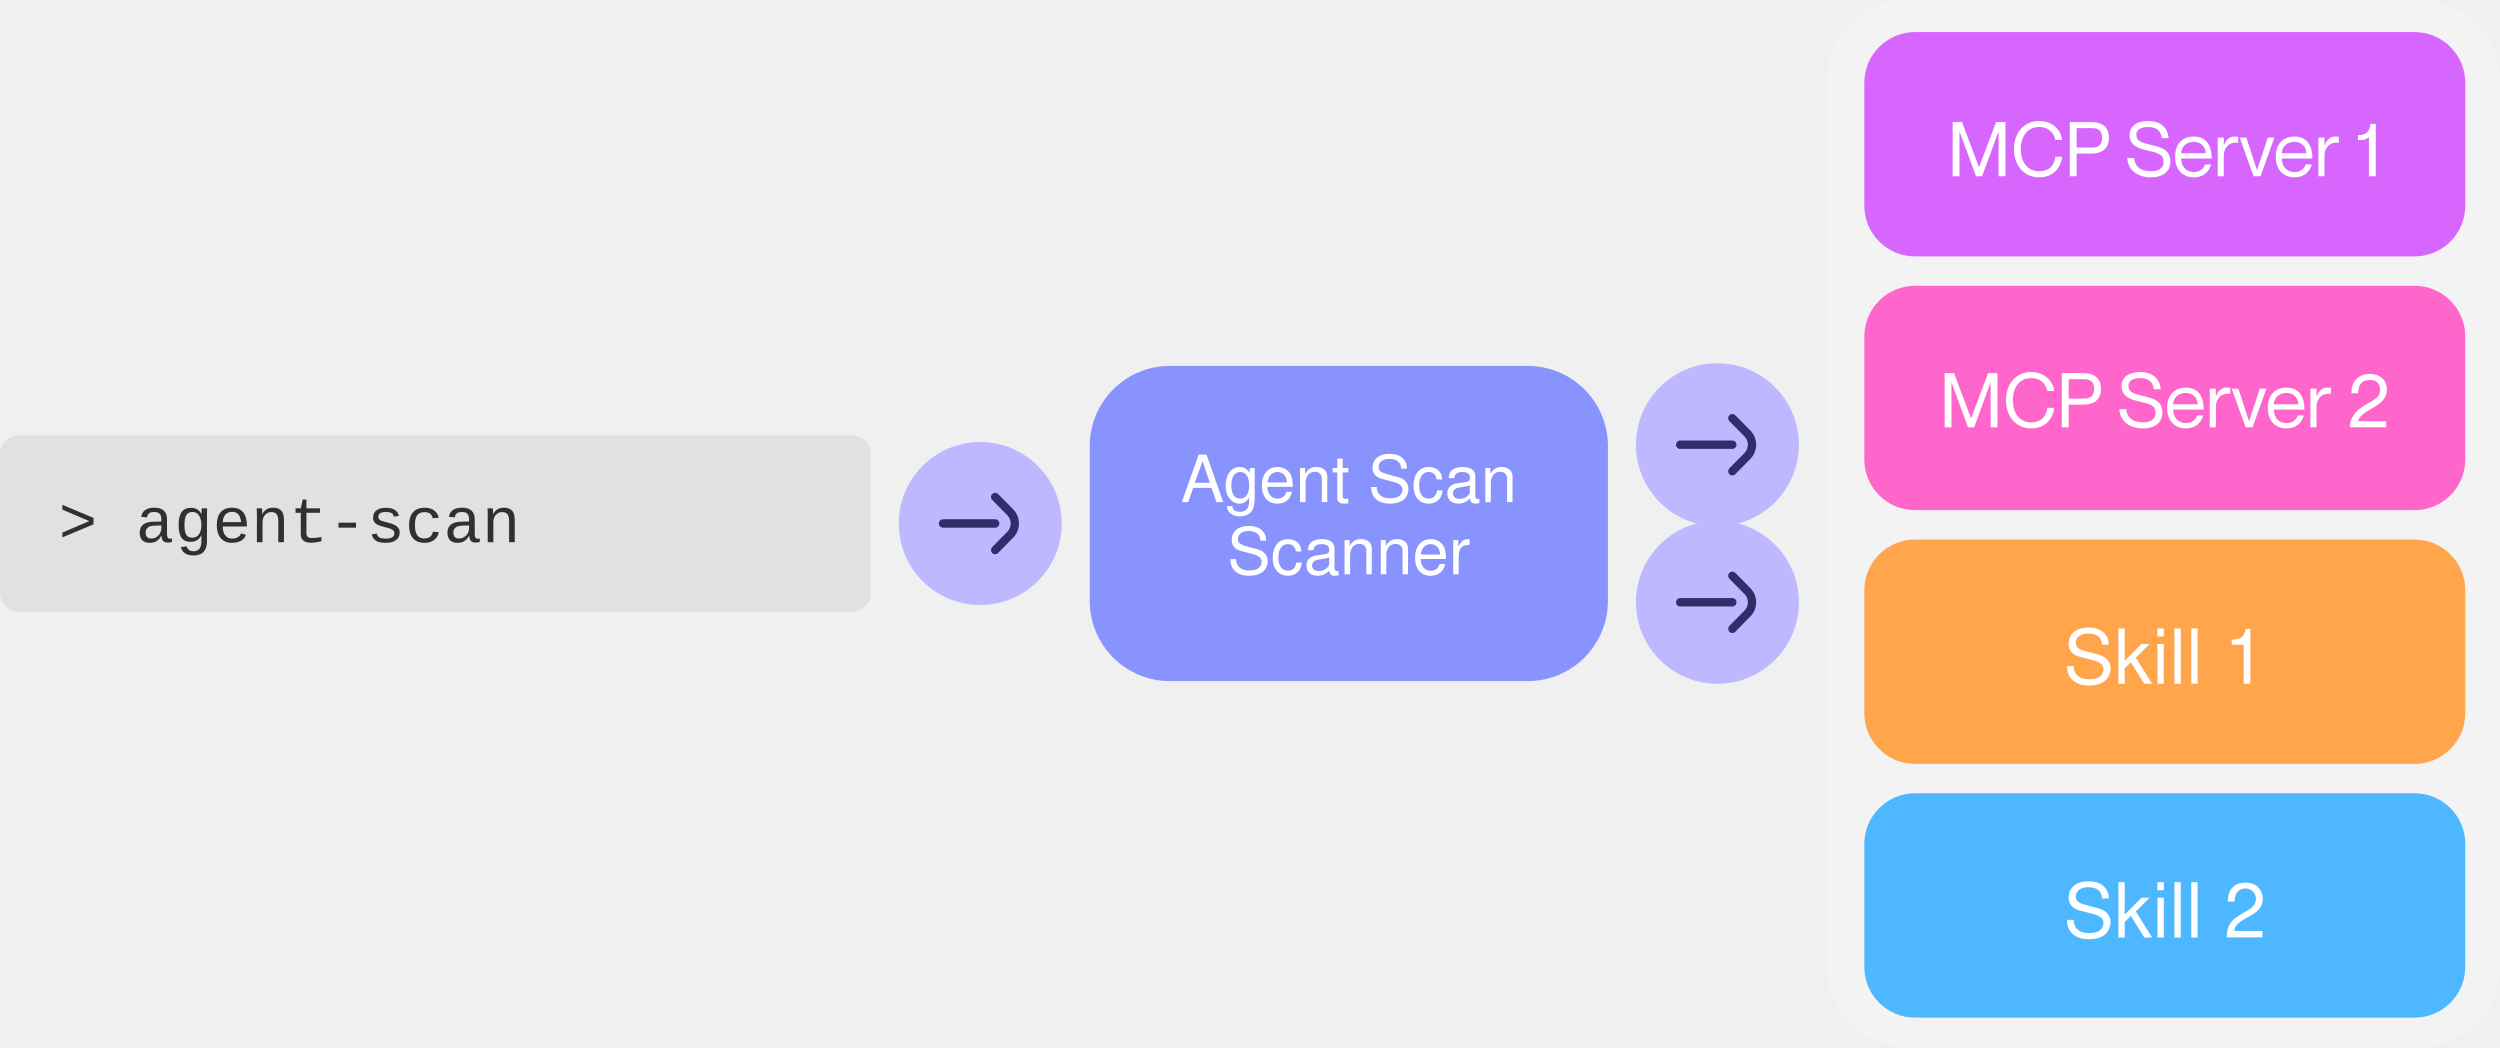
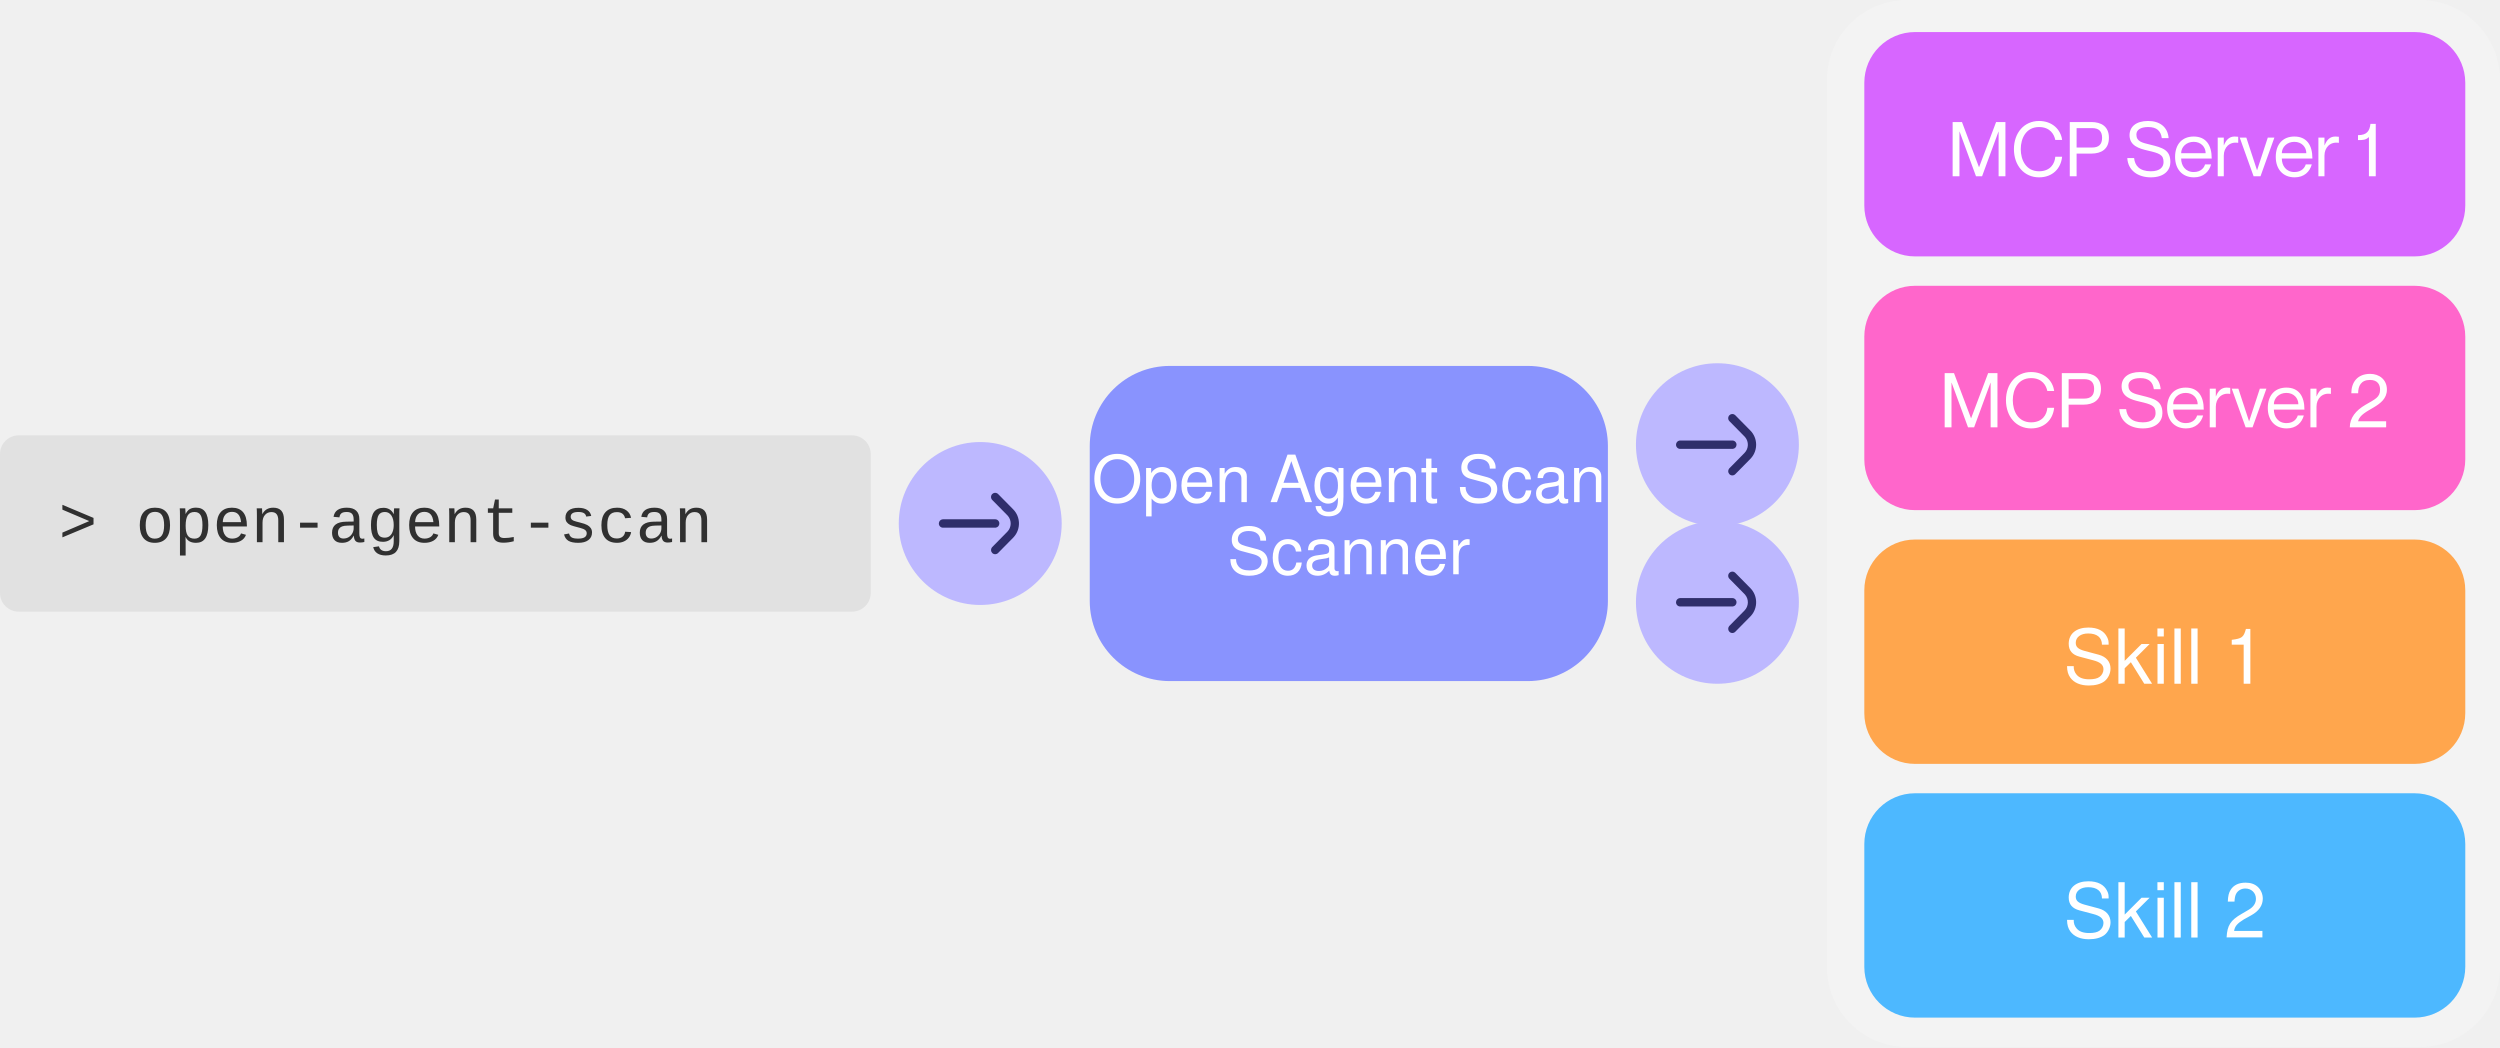
<svg xmlns="http://www.w3.org/2000/svg" width="936px" height="392px" viewBox="0 0 936 392" version="1.1" id="svg11">
  <defs id="defs11" />
  <g id="Page-1" stroke="none" stroke-width="1" fill="none" fill-rule="evenodd">
    <g id="Group-54">
      <g id="Group-36" transform="translate(684, 0)" fill="#F3F3F3">
        <rect id="Rectangle-Copy-9" x="0" y="0" width="252" height="392" rx="30" />
      </g>
      <g id="Group-38-Copy" transform="translate(697, 12)">
        <g id="Group-8" />
        <g id="Group-13-Copy" transform="translate(1, 0)">
          <rect id="Rectangle-Copy-5" fill="#D766FF" x="0" y="0" width="225" height="84" rx="19" />
          <g id="g1" transform="translate(0, 43)" />
        </g>
        <g id="Group-13-Copy-2" transform="translate(1, 95)">
          <rect id="rect1" fill="#FF66CB" x="0" y="0" width="225" height="84" rx="19" />
          <g id="g2" transform="translate(0, 43)" />
        </g>
        <g id="Group-Skill-1" transform="translate(1, 190)">
          <rect id="rect-skill-1" fill="#FFA64D" x="0" y="0" width="225" height="84" rx="19" />
        </g>
        <g id="Group-Skill-2" transform="translate(1, 285)">
          <rect id="rect-skill-2" fill="#4DB8FF" x="0" y="0" width="225" height="84" rx="19" />
        </g>
        <path d="m 34.065,54 h 2.556 V 37.298 h 0.057 L 42.814,54 h 2.272 l 6.135,-16.702 h 0.057 V 54 h 2.556 V 33.69 h -3.494 l -6.363,16.873 h -0.057 L 37.559,33.69 H 34.065 Z M 72.497,40.394 h 2.556 c -0.483,-3.863 -3.664,-7.101 -8.635,-7.101 -5.567,0 -9.402,4.431 -9.402,10.538 0,6.135 3.835,10.567 9.402,10.567 4.999,0 8.181,-3.238 8.635,-7.726 h -2.556 c -0.17,2.556 -1.818,5.454 -6.079,5.454 -4.829,0 -6.846,-4.176 -6.846,-8.294 0,-4.09 2.017,-8.266 6.846,-8.266 4.232,0 5.709,2.897 6.079,4.829 z M 77.923,54 h 2.556 v -8.493 h 5.511 c 3.721,0 6.59,-1.647 6.59,-5.908 0,-4.261 -2.869,-5.908 -6.59,-5.908 H 77.923 Z M 80.479,35.963 h 5.795 c 2.528,0 3.749,1.165 3.749,3.636 0,2.471 -1.221,3.636 -3.749,3.636 H 80.479 Z m 27.553,6.192 c -2.983,-0.739 -5.17,-1.108 -5.17,-3.806 0,-1.676 1.534,-2.784 4.403,-2.784 3.21,0 4.744,1.42 5.113,4.147 h 2.556 c -0.341,-4.204 -3.352,-6.42 -7.669,-6.42 -4.488,0 -6.959,2.13 -6.959,5.34 0,3.948 3.636,4.999 6.675,5.709 4.545,1.051 6.05,1.562 6.05,4.346 0,1.818 -1.25,3.437 -4.772,3.437 -4.261,0 -5.965,-2.159 -6.249,-4.942 H 99.454 c 0.284,4.658 4.005,7.215 8.806,7.215 5.141,0 7.329,-2.755 7.329,-5.709 0,-4.63 -2.983,-5.397 -7.556,-6.533 z m 16.304,10.254 c -3.153,0 -4.715,-2.443 -4.715,-5.056 h 11.447 c 0,-5.141 -2.216,-8.237 -6.76,-8.237 -4.232,0 -6.959,2.812 -6.959,7.641 0,4.545 2.67,7.641 7.073,7.641 3.607,0 5.681,-2.159 6.42,-4.857 h -2.272 c -0.256,0.994 -1.335,2.869 -4.232,2.869 z m -0.028,-11.305 c 2.727,0 4.488,1.932 4.488,4.261 h -9.175 c 0,-2.329 1.96,-4.261 4.687,-4.261 z m 15.339,-1.988 c -2.074,0 -3.238,1.363 -4.005,3.267 h -0.057 v -2.869 h -2.272 V 54 h 2.272 v -7.726 c 0,-3.096 2.187,-5.312 5.34,-4.8 h 0.057 v -2.272 c -0.398,-0.057 -0.795,-0.085 -1.335,-0.085 z m 1.903,0.398 L 146.748,54 h 2.585 l 5.198,-14.487 h -2.471 l -4.005,12.214 h -0.028 l -4.005,-12.214 z m 20.48,12.896 c -3.153,0 -4.715,-2.443 -4.715,-5.056 h 11.447 c 0,-5.141 -2.216,-8.237 -6.76,-8.237 -4.232,0 -6.959,2.812 -6.959,7.641 0,4.545 2.67,7.641 7.073,7.641 3.607,0 5.681,-2.159 6.42,-4.857 h -2.272 c -0.256,0.994 -1.335,2.869 -4.232,2.869 z m -0.028,-11.305 c 2.727,0 4.488,1.932 4.488,4.261 h -9.175 c 0,-2.329 1.96,-4.261 4.687,-4.261 z m 15.339,-1.988 c -2.074,0 -3.238,1.363 -4.005,3.267 h -0.057 v -2.869 h -2.272 V 54 h 2.272 v -7.726 c 0,-3.096 2.187,-5.312 5.34,-4.8 h 0.057 v -2.272 c -0.398,-0.057 -0.795,-0.085 -1.335,-0.085 z m 13.152,-4.744 c -0.284,2.556 -1.221,4.232 -4.658,4.232 v 1.846 c 1.761,0 2.897,0 4.09,-1.136 V 54 h 2.556 V 34.372 Z" id="MCP-Server-1" style="font-size:28.405px;font-family:NeueMontreal-Regular, 'Neue Montreal';fill:#ffffff" aria-label="MCP Server 1" />
        <path d="m 31.083,148 h 2.556 v -16.702 h 0.057 L 39.831,148 h 2.272 l 6.135,-16.702 h 0.057 V 148 h 2.556 V 127.69 H 47.359 l -6.363,16.873 h -0.057 l -6.363,-16.873 h -3.494 z m 38.432,-13.606 h 2.556 c -0.483,-3.863 -3.664,-7.101 -8.635,-7.101 -5.567,0 -9.402,4.431 -9.402,10.538 0,6.135 3.835,10.567 9.402,10.567 4.999,0 8.181,-3.238 8.635,-7.726 h -2.556 c -0.17,2.556 -1.818,5.454 -6.079,5.454 -4.829,0 -6.846,-4.176 -6.846,-8.294 0,-4.09 2.017,-8.266 6.846,-8.266 4.232,0 5.709,2.897 6.079,4.829 z M 74.94,148 h 2.556 v -8.493 h 5.511 c 3.721,0 6.59,-1.647 6.59,-5.908 0,-4.261 -2.869,-5.908 -6.59,-5.908 h -8.067 z m 2.556,-18.037 h 5.795 c 2.528,0 3.749,1.165 3.749,3.636 0,2.471 -1.221,3.636 -3.749,3.636 h -5.795 z m 27.553,6.192 c -2.983,-0.739 -5.17,-1.108 -5.17,-3.806 0,-1.676 1.534,-2.784 4.403,-2.784 3.21,0 4.744,1.42 5.113,4.147 h 2.556 c -0.341,-4.204 -3.352,-6.42 -7.669,-6.42 -4.488,0 -6.959,2.13 -6.959,5.34 0,3.948 3.636,4.999 6.675,5.709 4.545,1.051 6.05,1.562 6.05,4.346 0,1.818 -1.25,3.437 -4.772,3.437 -4.261,0 -5.965,-2.159 -6.249,-4.942 h -2.556 c 0.284,4.658 4.005,7.215 8.806,7.215 5.141,0 7.329,-2.755 7.329,-5.709 0,-4.63 -2.983,-5.397 -7.556,-6.533 z m 16.304,10.254 c -3.153,0 -4.715,-2.443 -4.715,-5.056 h 11.447 c 0,-5.141 -2.216,-8.237 -6.76,-8.237 -4.232,0 -6.959,2.812 -6.959,7.641 0,4.545 2.67,7.641 7.073,7.641 3.607,0 5.681,-2.159 6.42,-4.857 h -2.272 c -0.256,0.994 -1.335,2.869 -4.232,2.869 z m -0.028,-11.305 c 2.727,0 4.488,1.932 4.488,4.261 h -9.175 c 0,-2.329 1.96,-4.261 4.687,-4.261 z m 15.339,-1.988 c -2.074,0 -3.238,1.363 -4.005,3.267 h -0.057 v -2.869 h -2.272 V 148 h 2.272 v -7.726 c 0,-3.096 2.187,-5.312 5.34,-4.8 h 0.057 v -2.272 c -0.398,-0.057 -0.795,-0.085 -1.335,-0.085 z m 1.903,0.398 L 143.766,148 h 2.585 l 5.198,-14.487 h -2.471 l -4.005,12.214 h -0.028 l -4.005,-12.214 z m 20.48,12.896 c -3.153,0 -4.715,-2.443 -4.715,-5.056 h 11.447 c 0,-5.141 -2.216,-8.237 -6.76,-8.237 -4.232,0 -6.959,2.812 -6.959,7.641 0,4.545 2.67,7.641 7.073,7.641 3.607,0 5.681,-2.159 6.42,-4.857 h -2.272 c -0.256,0.994 -1.335,2.869 -4.232,2.869 z m -0.028,-11.305 c 2.727,0 4.488,1.932 4.488,4.261 h -9.175 c 0,-2.329 1.96,-4.261 4.687,-4.261 z m 15.339,-1.988 c -2.074,0 -3.238,1.363 -4.005,3.267 h -0.057 v -2.869 h -2.272 V 148 h 2.272 v -7.726 c 0,-3.096 2.187,-5.312 5.34,-4.8 h 0.057 v -2.272 c -0.398,-0.057 -0.795,-0.085 -1.335,-0.085 z m 11.532,2.13 c 0,-2.698 1.023,-4.999 4.46,-4.999 3.011,0 3.749,1.988 3.749,3.636 0,2.869 -1.818,3.551 -5.482,5.681 -3.607,2.102 -5.851,4.886 -5.851,8.436 h 13.606 v -2.272 H 185.862 v -0.057 c 1.221,-4.687 10.794,-5.085 10.794,-11.816 0,-3.749 -2.897,-5.88 -6.249,-5.88 -4.857,0 -7.073,3.21 -7.073,7.272 z" id="MCP-Server-2" style="font-size:28.405px;font-family:NeueMontreal-Regular, 'Neue Montreal';fill:#ffffff" aria-label="MCP Server 2" />
        <text id="Skill-1-text" style="font-size:28.405px;font-family:NeueMontreal-Regular, 'Neue Montreal', 'Helvetica Neue', Helvetica, Arial, sans-serif;fill:#ffffff" text-anchor="middle" x="113.5" y="244">Skill 1</text>
        <text id="Skill-2-text" style="font-size:28.405px;font-family:NeueMontreal-Regular, 'Neue Montreal', 'Helvetica Neue', Helvetica, Arial, sans-serif;fill:#ffffff" text-anchor="middle" x="113.5" y="339">Skill 2</text>
      </g>
      <g id="Group-23-Copy-3" transform="translate(408, 137)" fill="#8993FE">
        <rect id="Rectangle" x="0" y="0" width="194" height="118" rx="30" />
      </g>
-       <g id="agent-scan-scanner" aria-label="Agent Scan Scanner">
-         <text style="font-size:24.405px;font-family:NeueMontreal-Regular, 'Neue Montreal', 'Helvetica Neue', Helvetica, Arial, sans-serif;fill:#ffffff" text-anchor="middle" x="505" y="188">Agent Scan</text>
+       <g id="open-agent-scan-scanner" aria-label="Open Agent Scan Scanner">
+         <text style="font-size:24.405px;font-family:NeueMontreal-Regular, 'Neue Montreal', 'Helvetica Neue', Helvetica, Arial, sans-serif;fill:#ffffff" text-anchor="middle" x="505" y="188">Open Agent Scan</text>
        <text style="font-size:24.405px;font-family:NeueMontreal-Regular, 'Neue Montreal', 'Helvetica Neue', Helvetica, Arial, sans-serif;fill:#ffffff" text-anchor="middle" x="505" y="215">Scanner</text>
      </g>
      <g id="Group-4" transform="translate(367, 196) rotate(-90) translate(-367, -196) translate(336.5, 165.5)">
        <g id="Group" transform="translate(30.5, 30.5) rotate(90) translate(-30.5, -30.5) translate(0, -0)">
          <circle id="Oval" fill="#BDB8FF" cx="30.5" cy="30.5" r="30.5" />
          <g id="arrow-right-2" transform="translate(15, 19)" fill="#2F2E6B" fill-rule="nonzero">
            <g id="arrow-right">
              <path d="M19.992,0.461 C20.547,-0.102 21.418,-0.149 22.025,0.32 L22.184,0.461 L27.838,6.198 C30.624,9.025 30.717,13.547 28.117,16.502 L27.838,16.802 L22.184,22.539 C21.578,23.154 20.597,23.154 19.992,22.539 C19.437,21.977 19.391,21.093 19.853,20.477 L19.992,20.316 L25.644,14.582 C27.244,12.949 27.316,10.367 25.865,8.659 L25.647,8.422 L19.992,2.684 C19.387,2.07 19.387,1.075 19.992,0.461 Z" id="Path" />
              <path d="M21.105,9.924 C21.961,9.924 22.655,10.628 22.655,11.496 C22.655,12.298 22.064,12.959 21.3,13.056 L21.105,13.068 L1.55,13.068 C0.694,13.068 0,12.364 0,11.496 C0,10.694 0.591,10.033 1.355,9.936 L1.55,9.924 L21.105,9.924 Z" id="path5" />
            </g>
          </g>
        </g>
      </g>
      <g id="Group-39" transform="translate(0, 163)">
        <g id="Group-23" fill="#E1E1E1">
          <rect id="rect5" x="0" y="0" width="326" height="66" rx="7" />
        </g>
-         <text id="agent-scan-text" style="font-size:24px;font-family:AndaleMono, 'Andale Mono', 'Courier New', monospace;fill:#303030" x="22" y="40" aria-label="&gt; agent-scan">&gt; agent-scan</text>
+         <text id="open-agent-scan-text" style="font-size:24px;font-family:AndaleMono, 'Andale Mono', 'Courier New', monospace;fill:#303030" x="22" y="40" aria-label="&gt; open-agent-scan">&gt; open-agent-scan</text>
      </g>
      <g id="Group-4-Copy" transform="translate(643, 196) rotate(-90) translate(-643, -196) translate(583, 165.5)">
        <g id="g9" transform="translate(89.5, 30.5) rotate(90) translate(-89.5, -30.5) translate(59, -0)">
          <circle id="circle6" fill="#BDB8FF" cx="30.5" cy="30.5" r="30.5" />
          <g id="g8" transform="translate(15, 19)" fill="#2F2E6B" fill-rule="nonzero">
            <g id="g7">
              <path d="M19.992,0.461 C20.547,-0.102 21.418,-0.149 22.025,0.32 L22.184,0.461 L27.838,6.198 C30.624,9.025 30.717,13.547 28.117,16.502 L27.838,16.802 L22.184,22.539 C21.578,23.154 20.597,23.154 19.992,22.539 C19.437,21.977 19.391,21.093 19.853,20.477 L19.992,20.316 L25.644,14.582 C27.244,12.949 27.316,10.367 25.865,8.659 L25.647,8.422 L19.992,2.684 C19.387,2.07 19.387,1.075 19.992,0.461 Z" id="path6" />
              <path d="M21.105,9.924 C21.961,9.924 22.655,10.628 22.655,11.496 C22.655,12.298 22.064,12.959 21.3,13.056 L21.105,13.068 L1.55,13.068 C0.694,13.068 0,12.364 0,11.496 C0,10.694 0.591,10.033 1.355,9.936 L1.55,9.924 L21.105,9.924 Z" id="path7" />
            </g>
          </g>
        </g>
        <g id="Group-Copy-5" transform="translate(30.5, 30.5) rotate(-90) translate(-30.5, -30.5) translate(0, 0)">
          <g id="Group-53" transform="translate(30.5, 30.5) rotate(180) translate(-30.5, -30.5) translate(0, -0)">
            <circle id="circle9" fill="#BDB8FF" cx="30.5" cy="30.5" r="30.5" />
            <g id="g11" transform="translate(15, 19)" fill="#2F2E6B" fill-rule="nonzero">
              <g id="g10">
                <path d="M19.992,0.461 C20.547,-0.102 21.418,-0.149 22.025,0.32 L22.184,0.461 L27.838,6.198 C30.624,9.025 30.717,13.547 28.117,16.502 L27.838,16.802 L22.184,22.539 C21.578,23.154 20.597,23.154 19.992,22.539 C19.437,21.977 19.391,21.093 19.853,20.477 L19.992,20.316 L25.644,14.582 C27.244,12.949 27.316,10.367 25.865,8.659 L25.647,8.422 L19.992,2.684 C19.387,2.07 19.387,1.075 19.992,0.461 Z" id="path9" />
                <path d="M21.105,9.924 C21.961,9.924 22.655,10.628 22.655,11.496 C22.655,12.298 22.064,12.959 21.3,13.056 L21.105,13.068 L1.55,13.068 C0.694,13.068 0,12.364 0,11.496 C0,10.694 0.591,10.033 1.355,9.936 L1.55,9.924 L21.105,9.924 Z" id="path10" />
              </g>
            </g>
          </g>
        </g>
      </g>
    </g>
  </g>
</svg>
